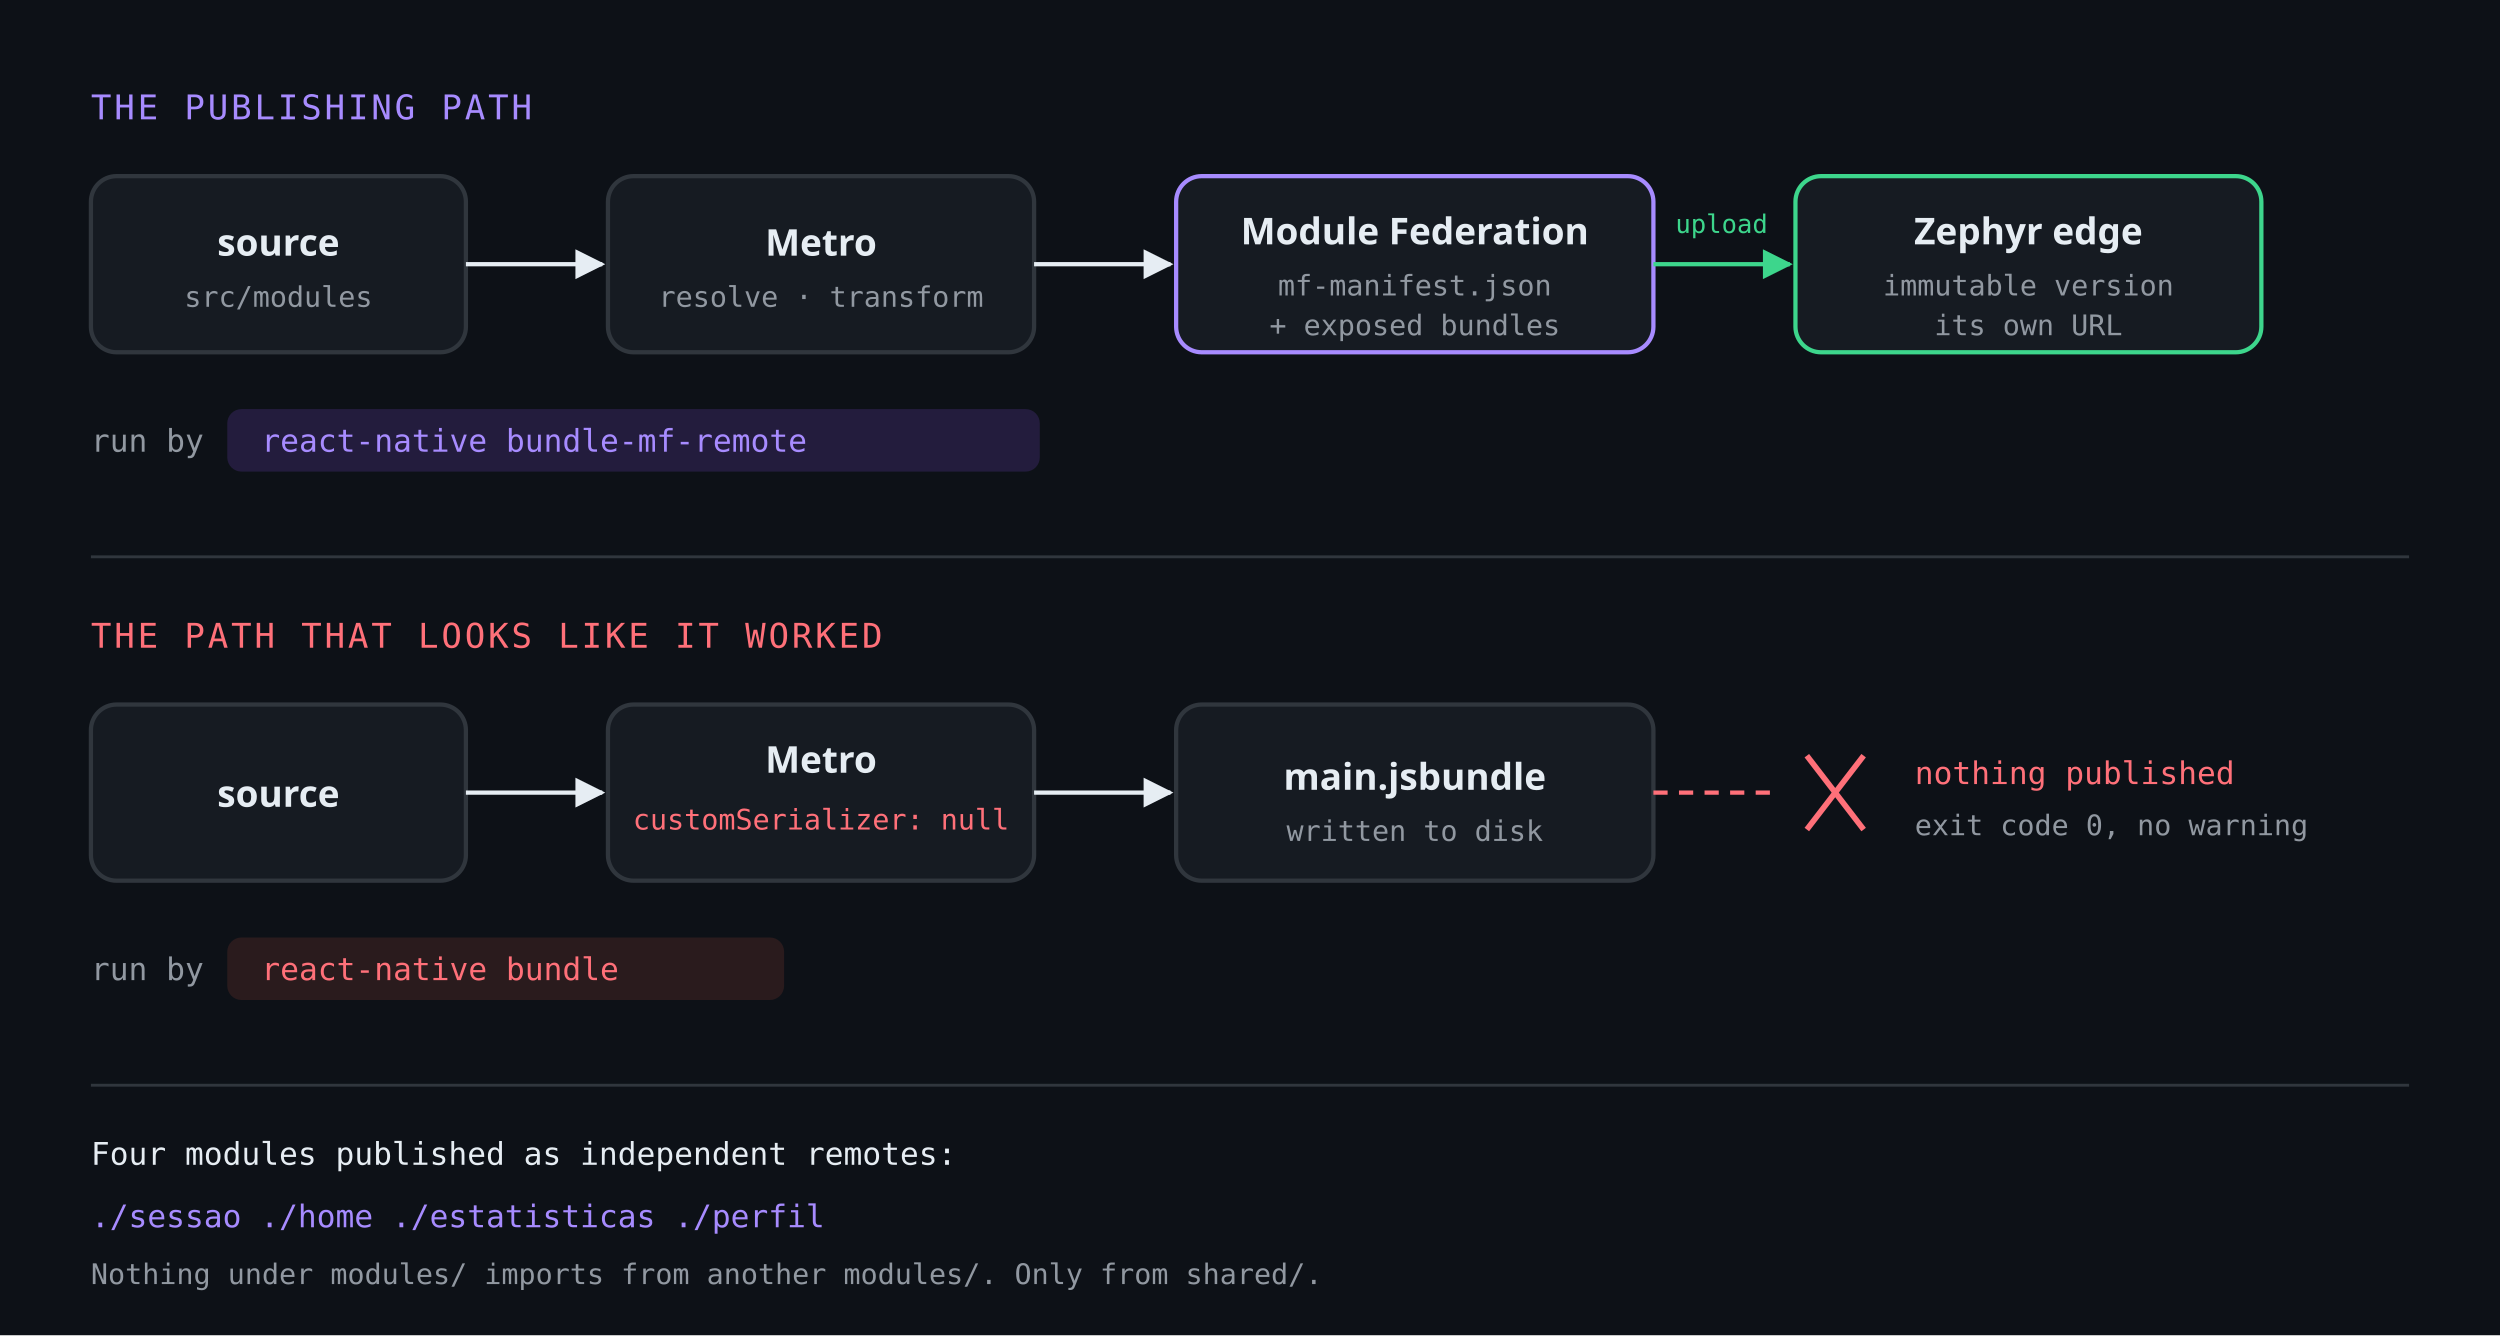
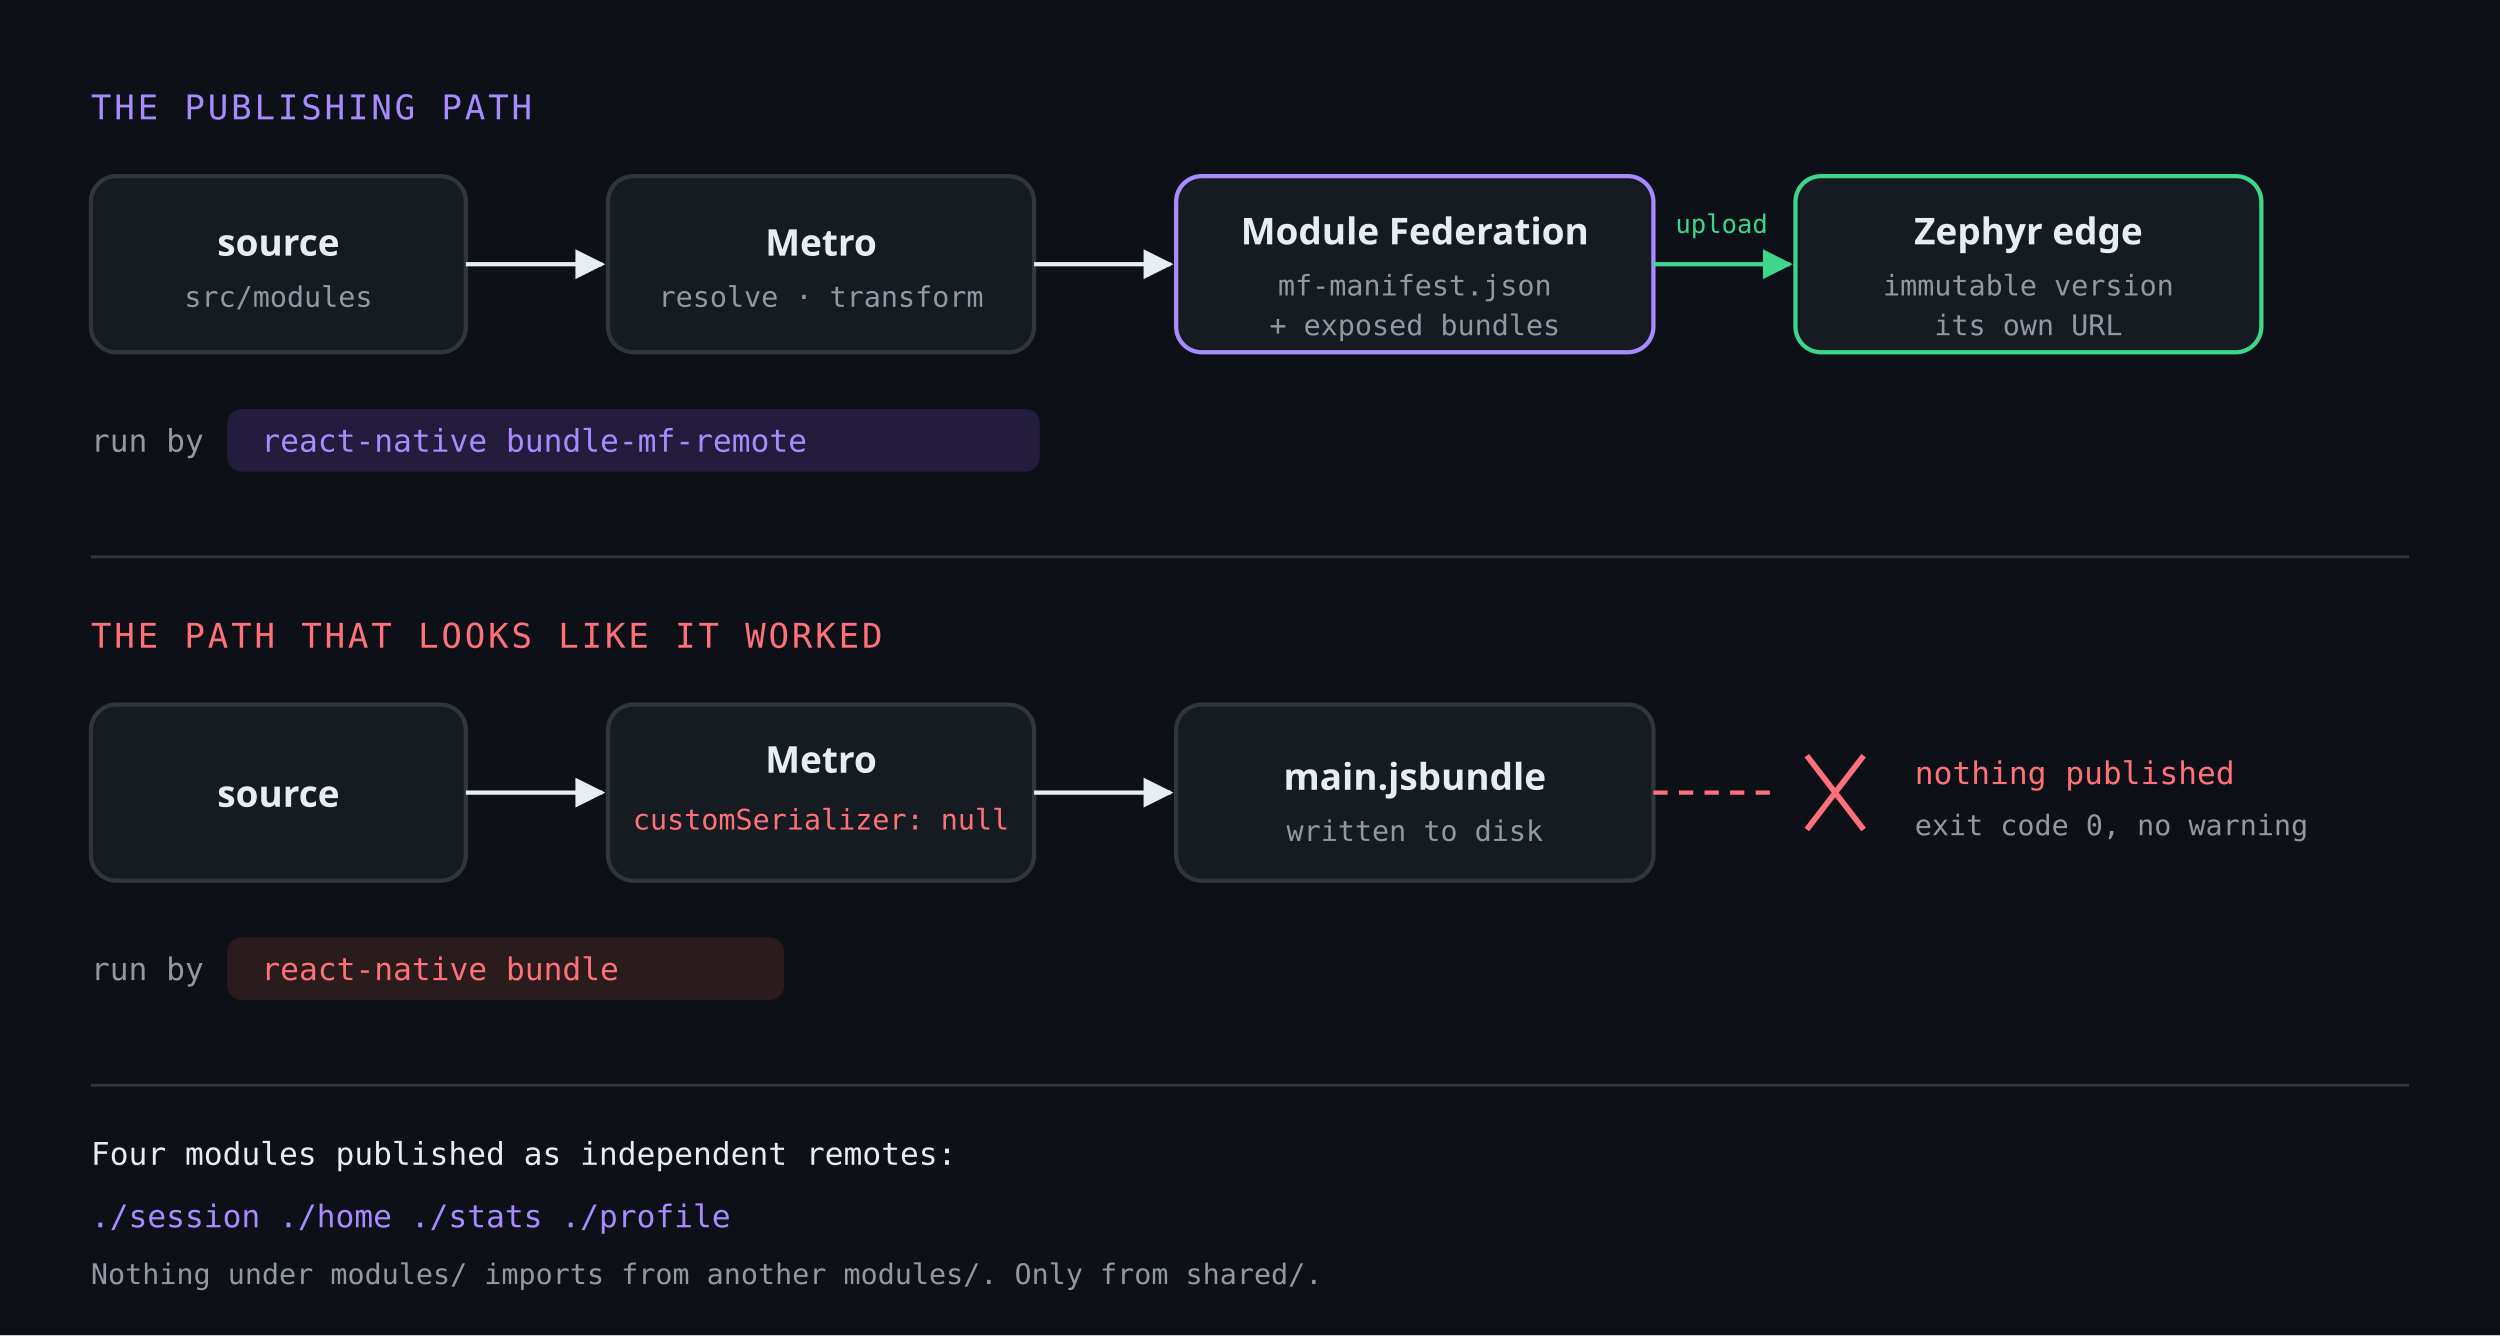
<svg xmlns="http://www.w3.org/2000/svg" viewBox="0 0 880 470" width="880" height="470" role="img" aria-label="Where Zephyr sits in the React Native build pipeline. Metro bundles the source, Module Federation writes the manifest and the exposed bundles, and bundle-mf-remote uploads them to Zephyr's edge. A plain react-native bundle writes the file to disk and publishes nothing, exiting with code zero.">
  <defs>
    <marker id="ar" viewBox="0 0 10 10" refX="9" refY="5" markerWidth="7" markerHeight="7" orient="auto-start-reverse">
      <polygon points="0,0 10,5 0,10" fill="#E6EDF3" />
    </marker>
    <marker id="ok" viewBox="0 0 10 10" refX="9" refY="5" markerWidth="7" markerHeight="7" orient="auto-start-reverse">
      <polygon points="0,0 10,5 0,10" fill="#3DD68C" />
    </marker>
  </defs>
  <rect width="880" height="470" fill="#0D1117" />
  <text x="32" y="42" font-family="ui-monospace, SFMono-Regular, Menlo, monospace" font-size="12" fill="#A78BFF" letter-spacing="1">THE PUBLISHING PATH</text>
  <rect x="32" y="62" width="132" height="62" rx="9" fill="#161B22" stroke="#30363D" stroke-width="1.5" />
  <text x="98" y="90" text-anchor="middle" font-family="system-ui, sans-serif" font-size="13" font-weight="600" fill="#E6EDF3">source</text>
  <text x="98" y="108" text-anchor="middle" font-family="ui-monospace, monospace" font-size="10" fill="#9198A1">src/modules</text>
  <line x1="164" y1="93" x2="212" y2="93" stroke="#E6EDF3" stroke-width="1.5" marker-end="url(#ar)" />
  <rect x="214" y="62" width="150" height="62" rx="9" fill="#161B22" stroke="#30363D" stroke-width="1.5" />
  <text x="289" y="90" text-anchor="middle" font-family="system-ui, sans-serif" font-size="13" font-weight="600" fill="#E6EDF3">Metro</text>
  <text x="289" y="108" text-anchor="middle" font-family="ui-monospace, monospace" font-size="10" fill="#9198A1">resolve · transform</text>
  <line x1="364" y1="93" x2="412" y2="93" stroke="#E6EDF3" stroke-width="1.5" marker-end="url(#ar)" />
  <rect x="414" y="62" width="168" height="62" rx="9" fill="#161B22" stroke="#A78BFF" stroke-width="1.5" />
  <text x="498" y="86" text-anchor="middle" font-family="system-ui, sans-serif" font-size="13" font-weight="600" fill="#E6EDF3">Module Federation</text>
  <text x="498" y="104" text-anchor="middle" font-family="ui-monospace, monospace" font-size="10" fill="#9198A1">mf-manifest.json</text>
  <text x="498" y="118" text-anchor="middle" font-family="ui-monospace, monospace" font-size="10" fill="#9198A1">+ exposed bundles</text>
  <line x1="582" y1="93" x2="630" y2="93" stroke="#3DD68C" stroke-width="1.5" marker-end="url(#ok)" />
  <text x="606" y="82" text-anchor="middle" font-family="ui-monospace, monospace" font-size="9" fill="#3DD68C">upload</text>
  <rect x="632" y="62" width="164" height="62" rx="9" fill="#161B22" stroke="#3DD68C" stroke-width="1.5" />
  <text x="714" y="86" text-anchor="middle" font-family="system-ui, sans-serif" font-size="13" font-weight="600" fill="#E6EDF3">Zephyr edge</text>
  <text x="714" y="104" text-anchor="middle" font-family="ui-monospace, monospace" font-size="10" fill="#9198A1">immutable version</text>
  <text x="714" y="118" text-anchor="middle" font-family="ui-monospace, monospace" font-size="10" fill="#9198A1">its own URL</text>
  <text x="32" y="159" font-family="ui-monospace, monospace" font-size="11" fill="#9198A1">run by</text>
  <rect x="80" y="144" width="286" height="22" rx="5" fill="#231C3D" />
  <text x="92" y="159" font-family="ui-monospace, monospace" font-size="11" fill="#A78BFF">react-native bundle-mf-remote</text>
  <line x1="32" y1="196" x2="848" y2="196" stroke="#30363D" stroke-width="1" />
  <text x="32" y="228" font-family="ui-monospace, SFMono-Regular, Menlo, monospace" font-size="12" fill="#FF7079" letter-spacing="1">THE PATH THAT LOOKS LIKE IT WORKED</text>
  <rect x="32" y="248" width="132" height="62" rx="9" fill="#161B22" stroke="#30363D" stroke-width="1.5" />
  <text x="98" y="284" text-anchor="middle" font-family="system-ui, sans-serif" font-size="13" font-weight="600" fill="#E6EDF3">source</text>
  <line x1="164" y1="279" x2="212" y2="279" stroke="#E6EDF3" stroke-width="1.5" marker-end="url(#ar)" />
  <rect x="214" y="248" width="150" height="62" rx="9" fill="#161B22" stroke="#30363D" stroke-width="1.5" />
  <text x="289" y="272" text-anchor="middle" font-family="system-ui, sans-serif" font-size="13" font-weight="600" fill="#E6EDF3">Metro</text>
  <text x="289" y="292" text-anchor="middle" font-family="ui-monospace, monospace" font-size="10" fill="#FF7079">customSerializer: null</text>
  <line x1="364" y1="279" x2="412" y2="279" stroke="#E6EDF3" stroke-width="1.5" marker-end="url(#ar)" />
  <rect x="414" y="248" width="168" height="62" rx="9" fill="#161B22" stroke="#30363D" stroke-width="1.5" />
  <text x="498" y="278" text-anchor="middle" font-family="system-ui, sans-serif" font-size="13" font-weight="600" fill="#E6EDF3">main.jsbundle</text>
  <text x="498" y="296" text-anchor="middle" font-family="ui-monospace, monospace" font-size="10" fill="#9198A1">written to disk</text>
  <line x1="582" y1="279" x2="626" y2="279" stroke="#FF7079" stroke-width="1.5" stroke-dasharray="5 4" />
  <line x1="636" y1="266" x2="656" y2="292" stroke="#FF7079" stroke-width="2" />
  <line x1="656" y1="266" x2="636" y2="292" stroke="#FF7079" stroke-width="2" />
  <text x="674" y="276" font-family="ui-monospace, monospace" font-size="11" fill="#FF7079">nothing published</text>
  <text x="674" y="294" font-family="ui-monospace, monospace" font-size="10" fill="#9198A1">exit code 0, no warning</text>
  <text x="32" y="345" font-family="ui-monospace, monospace" font-size="11" fill="#9198A1">run by</text>
  <rect x="80" y="330" width="196" height="22" rx="5" fill="#2A1B1D" />
  <text x="92" y="345" font-family="ui-monospace, monospace" font-size="11" fill="#FF7079">react-native bundle</text>
  <line x1="32" y1="382" x2="848" y2="382" stroke="#30363D" stroke-width="1" />
  <text x="32" y="410" font-family="ui-monospace, monospace" font-size="11" fill="#E6EDF3">Four modules published as independent remotes:</text>
-   <text x="32" y="432" font-family="ui-monospace, monospace" font-size="11" fill="#A78BFF">./sessao    ./home    ./estatisticas    ./perfil</text>
+   <text x="32" y="432" font-family="ui-monospace, monospace" font-size="11" fill="#A78BFF">./session   ./home   ./stats   ./profile</text>
  <text x="32" y="452" font-family="ui-monospace, monospace" font-size="10" fill="#9198A1">Nothing under modules/ imports from another modules/. Only from shared/.</text>
</svg>
